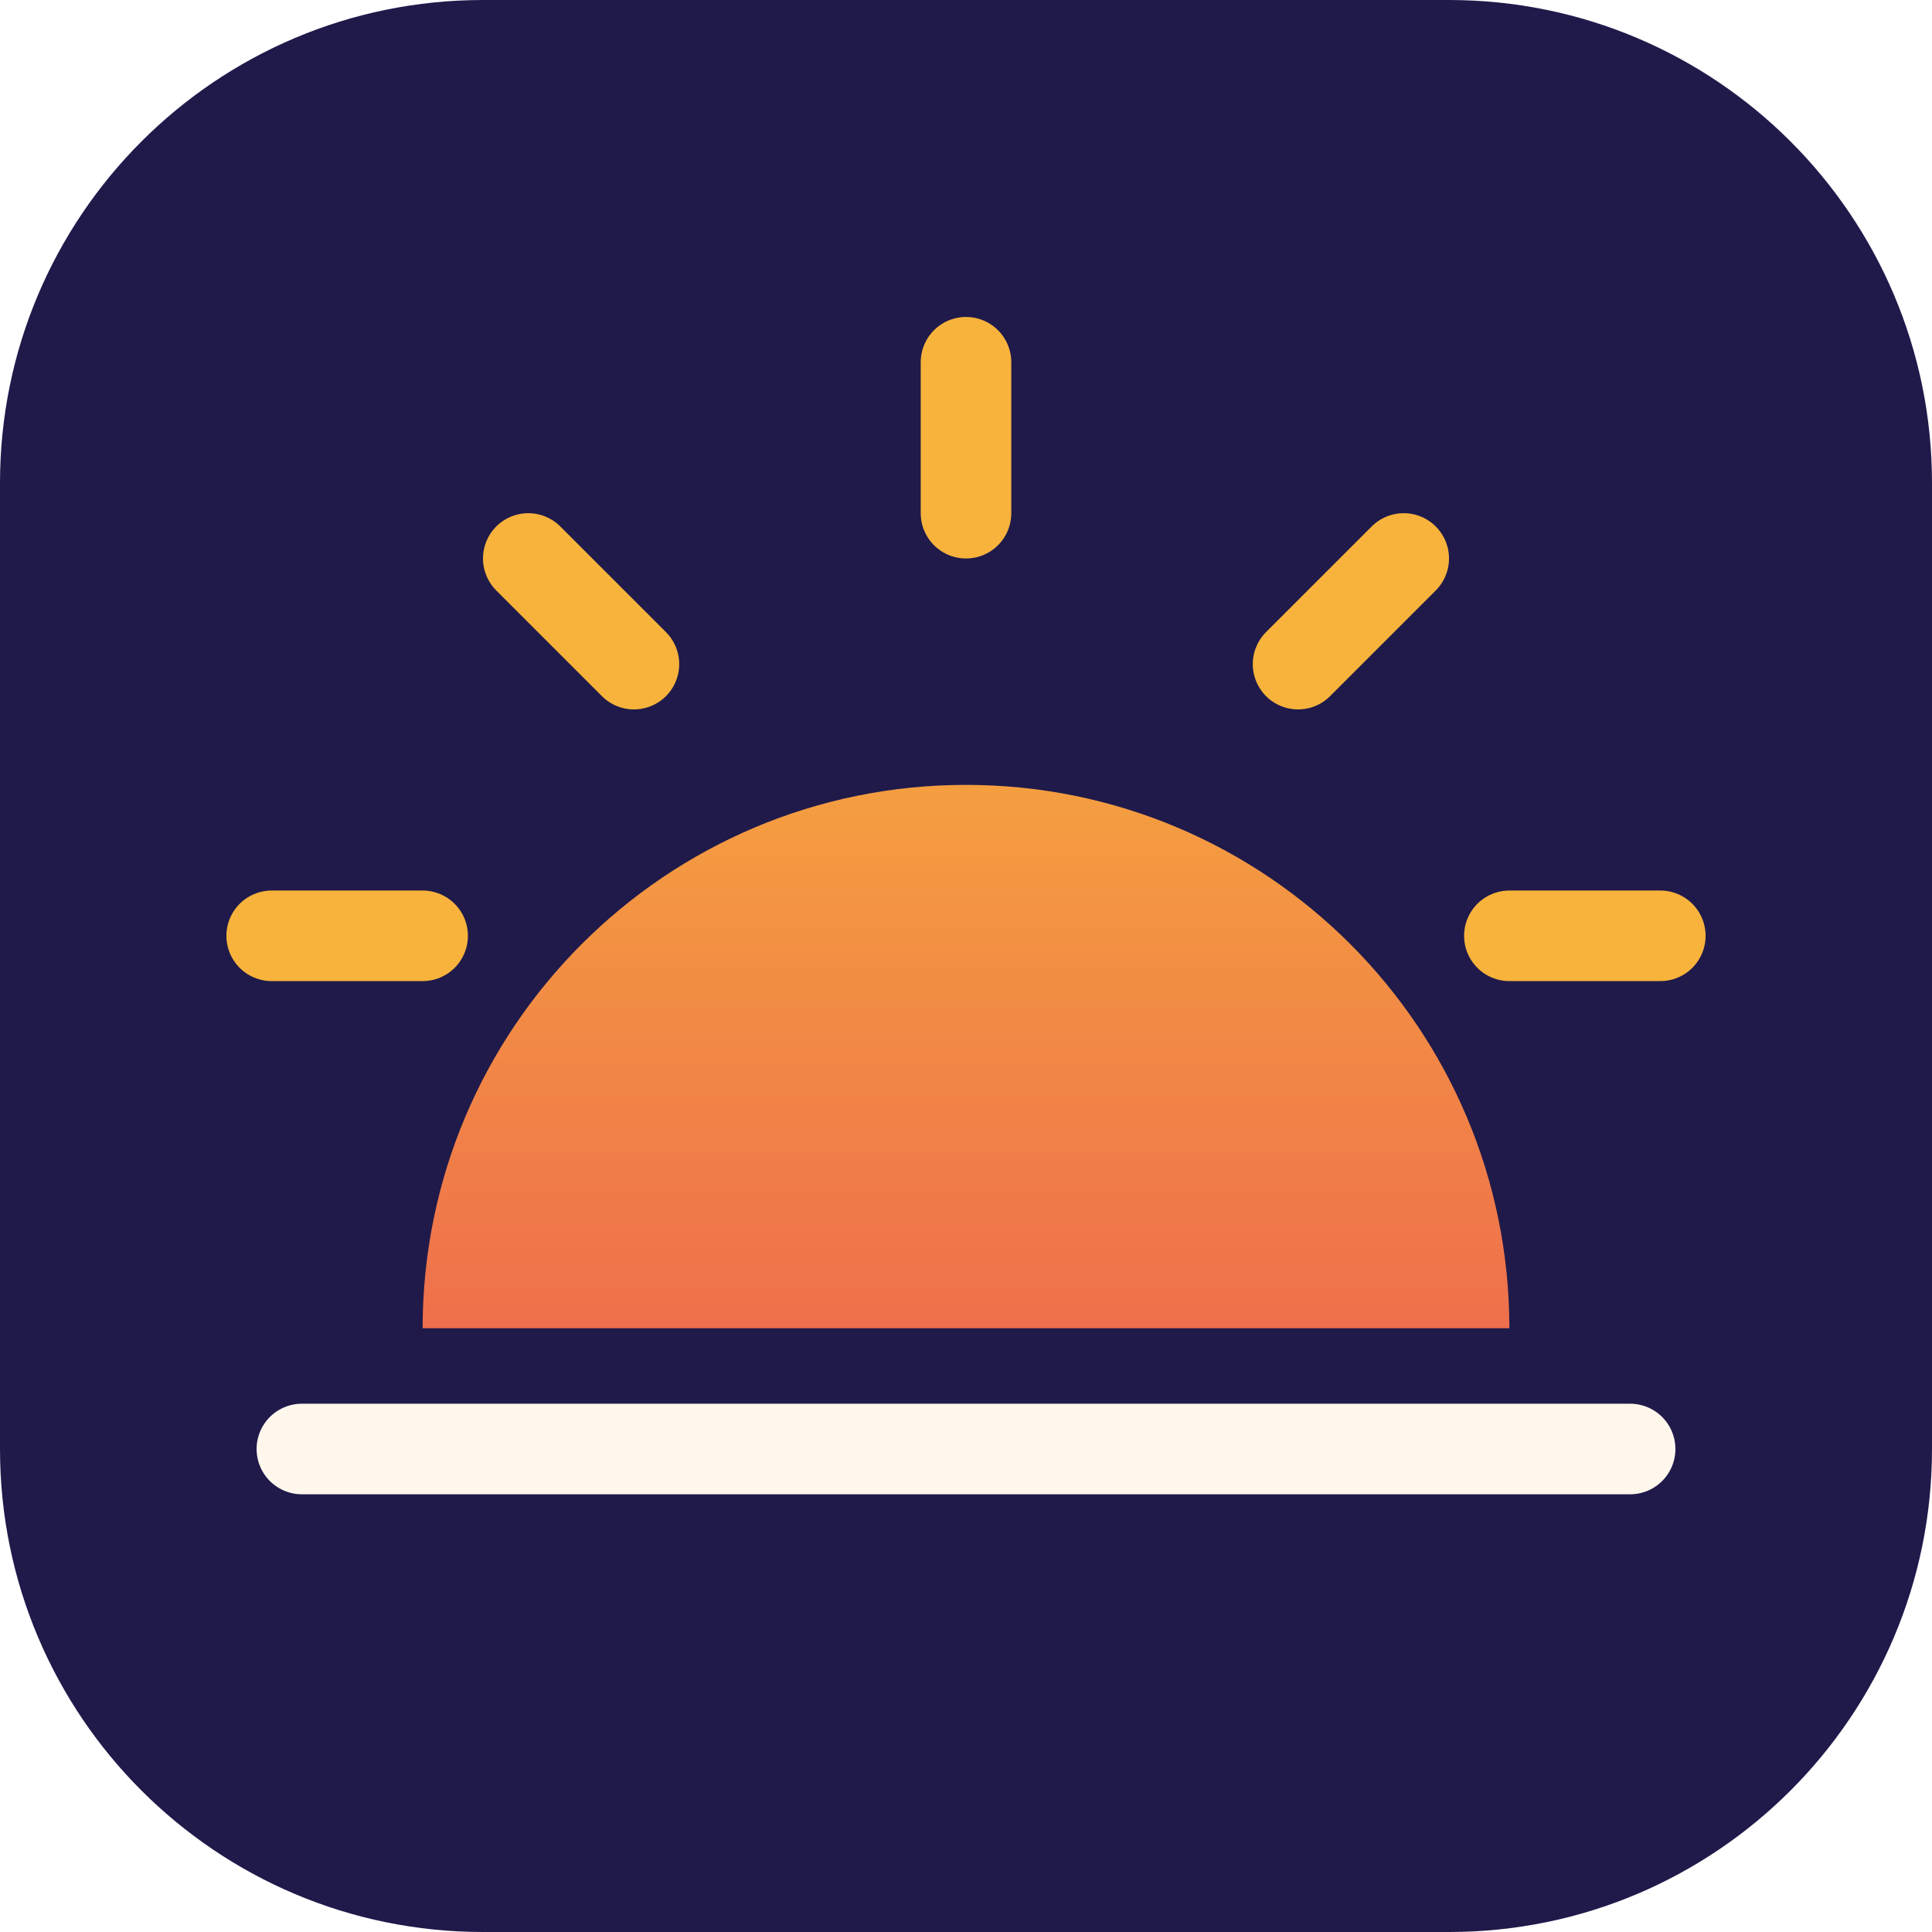
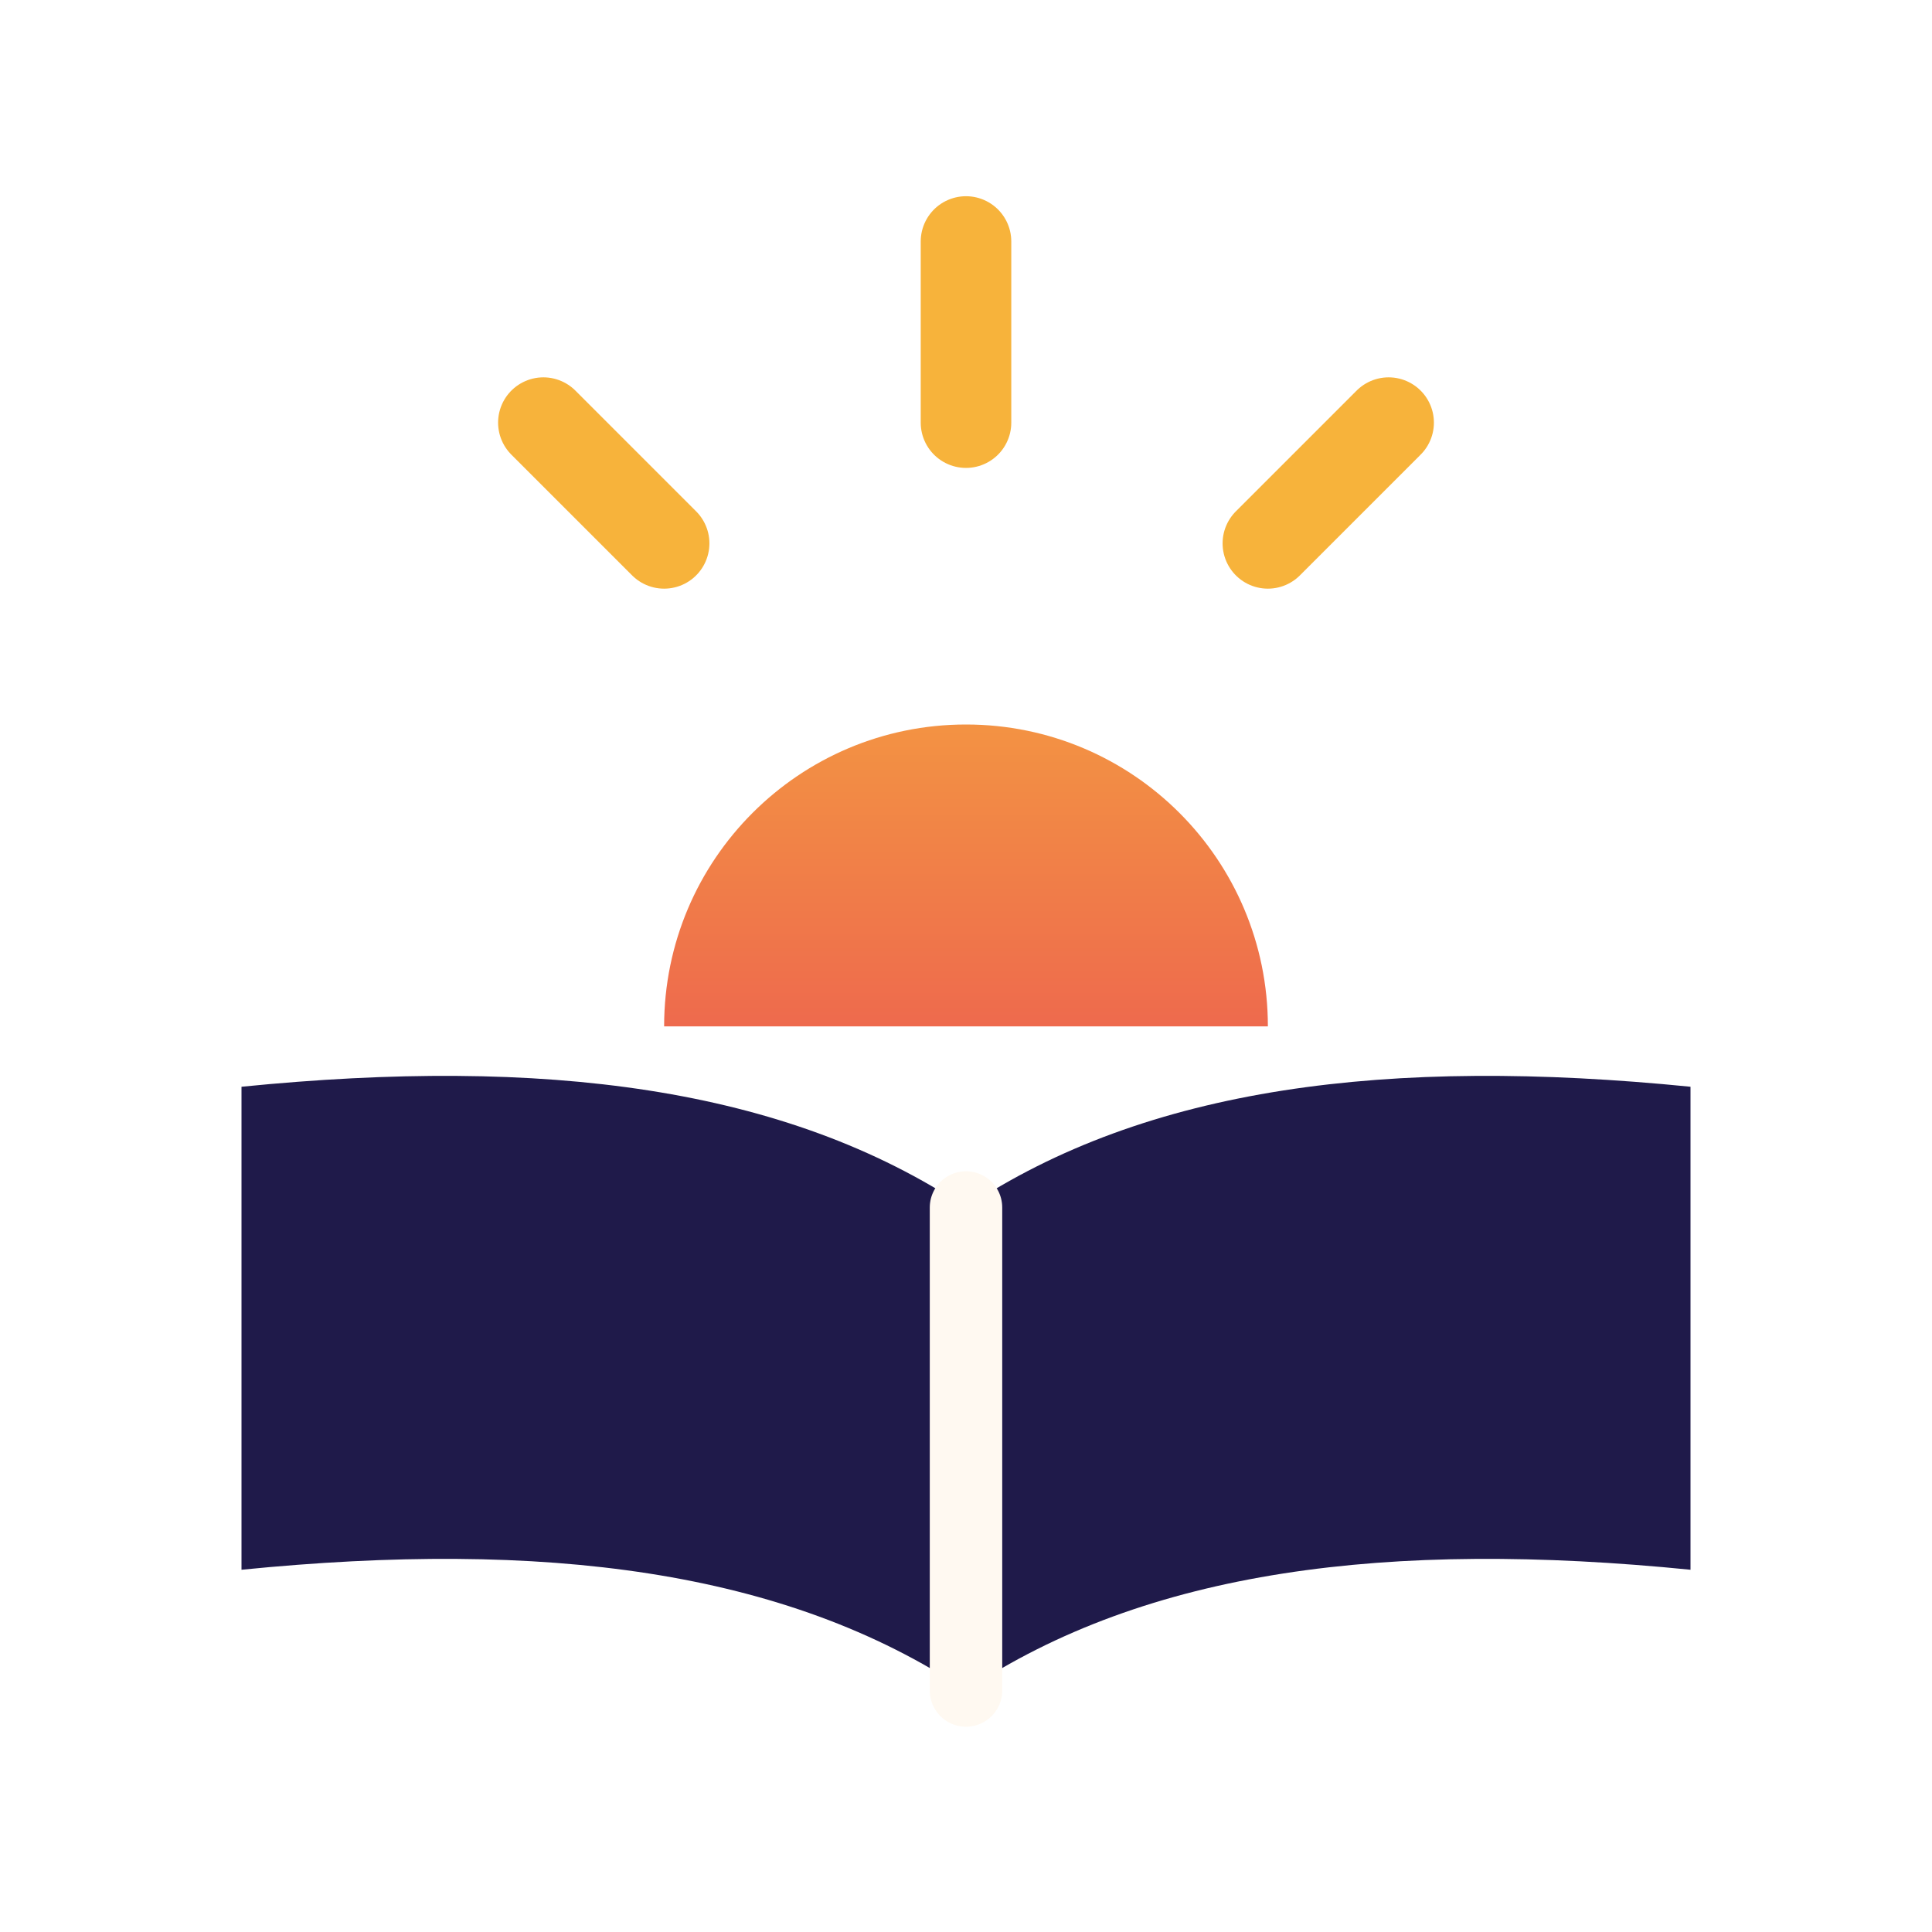
<svg xmlns="http://www.w3.org/2000/svg" viewBox="0 0 64 64" fill="none">
  <defs>
-     <linearGradient id="sun" x1="32" y1="18" x2="32" y2="46" gradientUnits="userSpaceOnUse">
+     <linearGradient id="fl-sun" x1="32" y1="16" x2="32" y2="34" gradientUnits="userSpaceOnUse">
      <stop offset="0" stop-color="#F7B33B" />
      <stop offset="1" stop-color="#EE6A4D" />
    </linearGradient>
  </defs>
-   <rect width="64" height="64" rx="16" fill="#1F1A4A" />
-   <path d="M14 44a18 18 0 0 1 36 0Z" fill="url(#sun)" />
+   <path d="M22 34a10 10 0 0 1 20 0Z" fill="url(#fl-sun)" />
  <g stroke="#F7B33B" stroke-width="3" stroke-linecap="round">
-     <path d="M32 12v5" />
-     <path d="M17.5 18.5l3.5 3.5" />
-     <path d="M46.5 18.5L43 22" />
-     <path d="M9 31h5" />
-     <path d="M50 31h5" />
+     <path d="M32 8v6" />
+     <path d="M18 14l4 4" />
+     <path d="M46 14l-4 4" />
  </g>
-   <path d="M10 48h44" stroke="#FFF7EC" stroke-width="3" stroke-linecap="round" />
+   <path d="M32 40c-6-4-14-5-24-4v16c10-1 18 0 24 4 6-4 14-5 24-4V36c-10-1-18 0-24 4Z" fill="#1F1A4A" />
+   <path d="M32 40v16" stroke="#FFF9F1" stroke-width="2.4" stroke-linecap="round" />
</svg>
